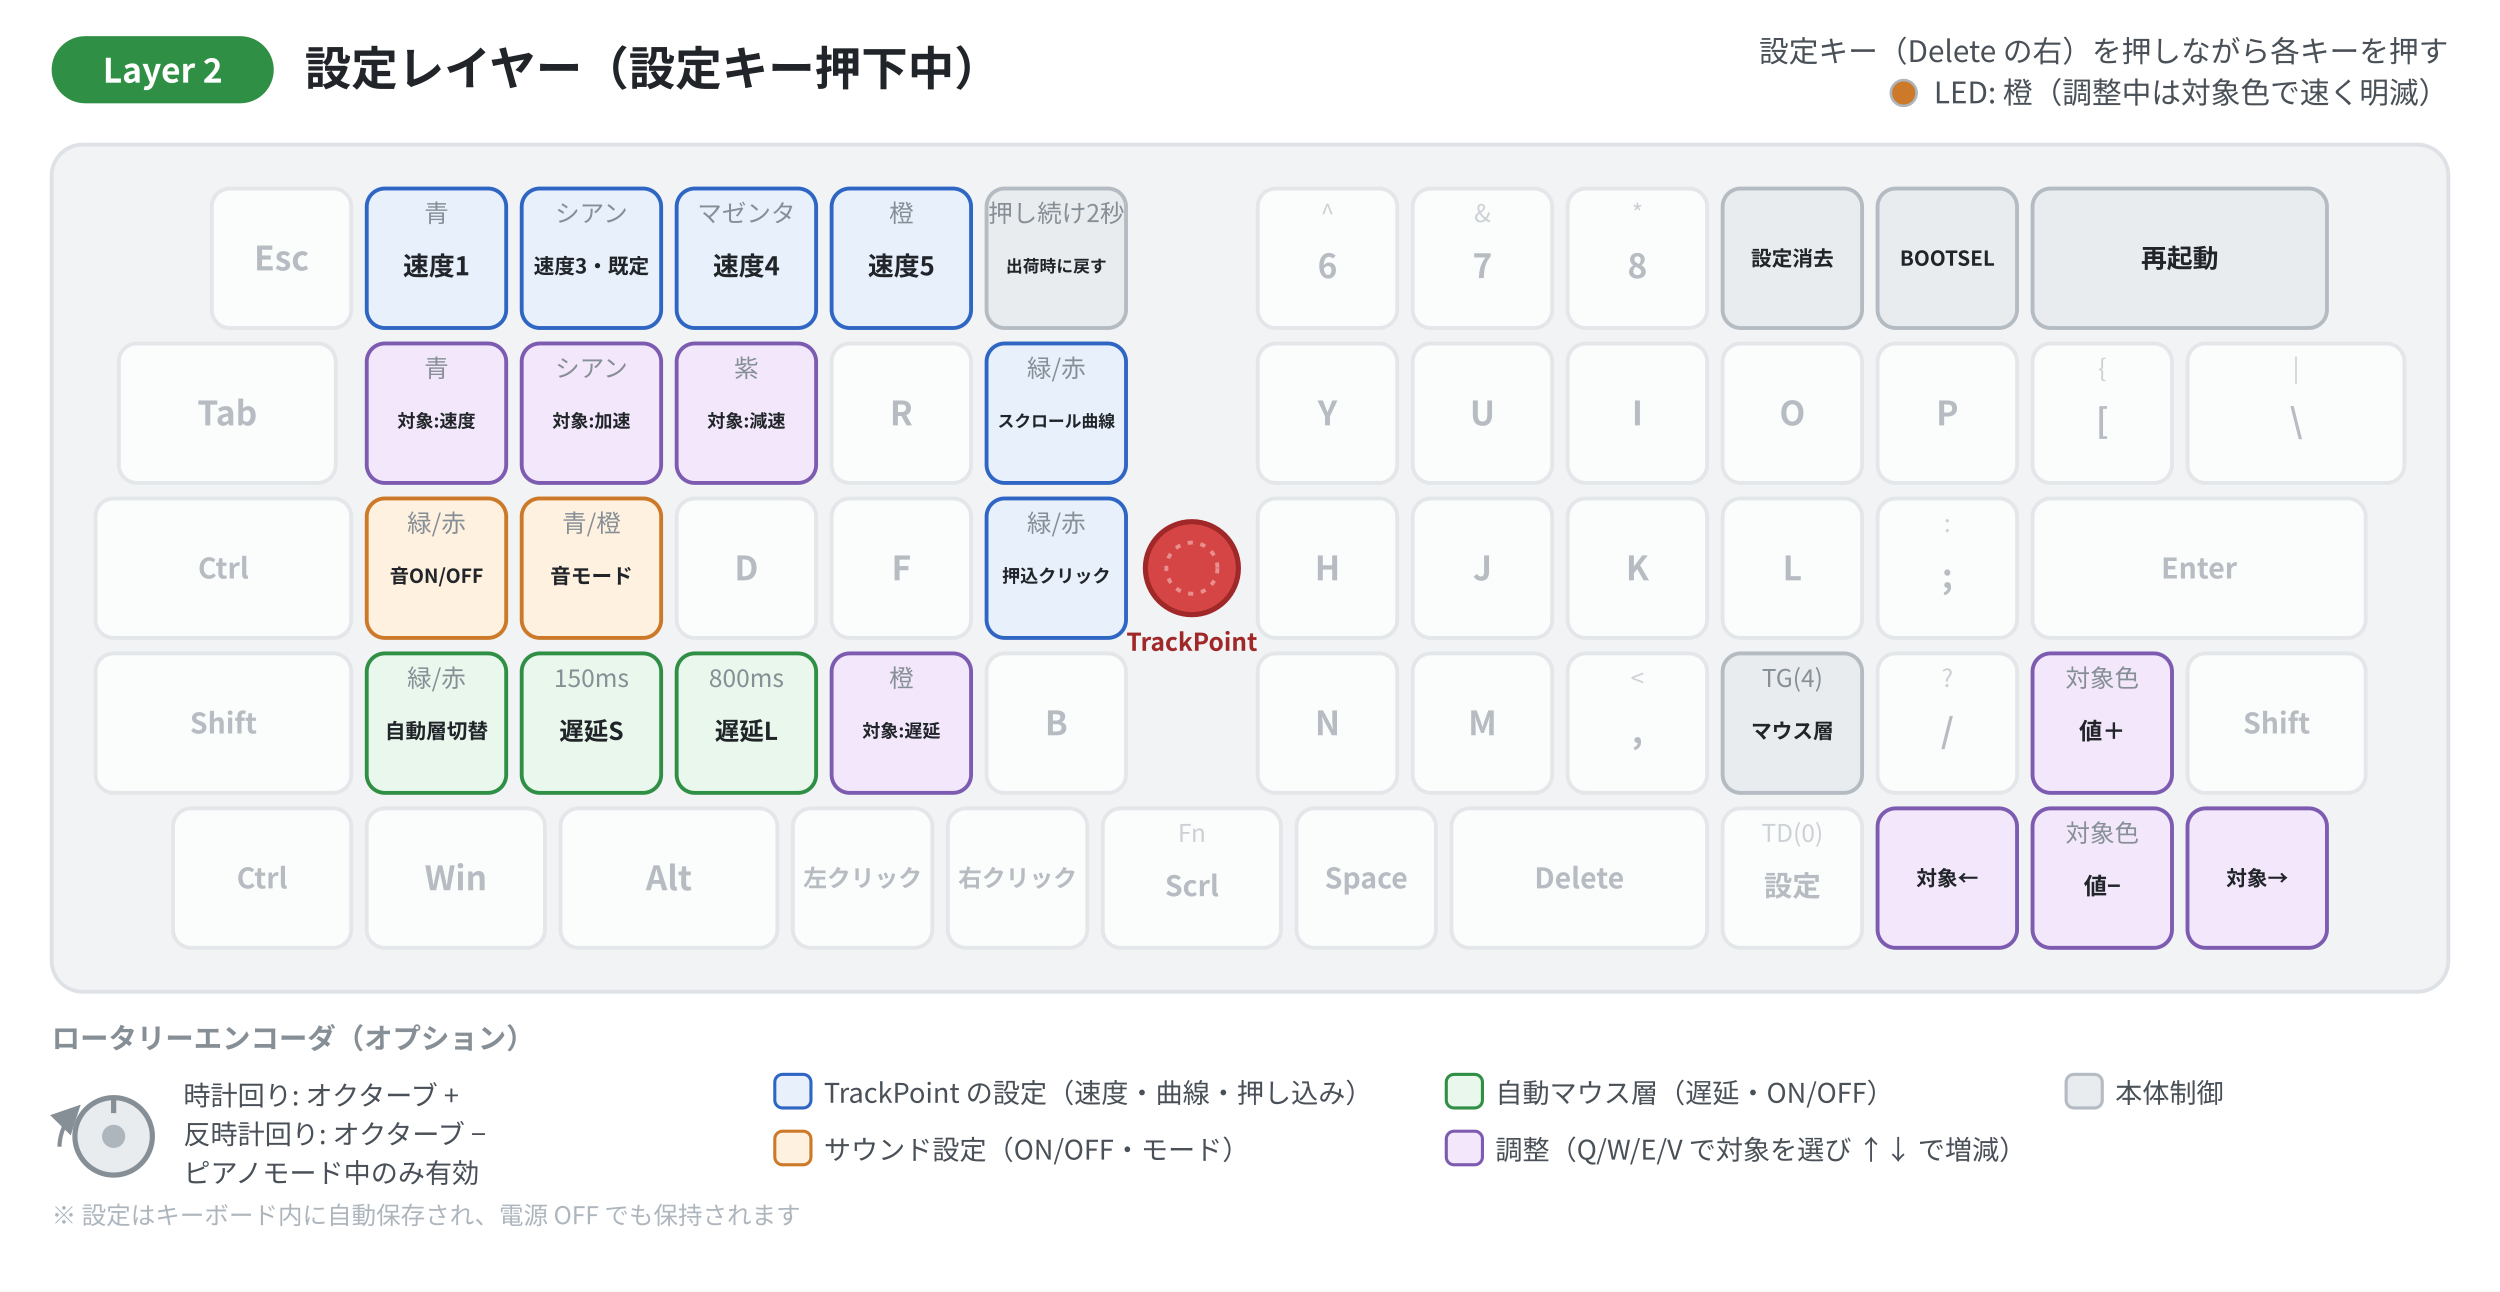
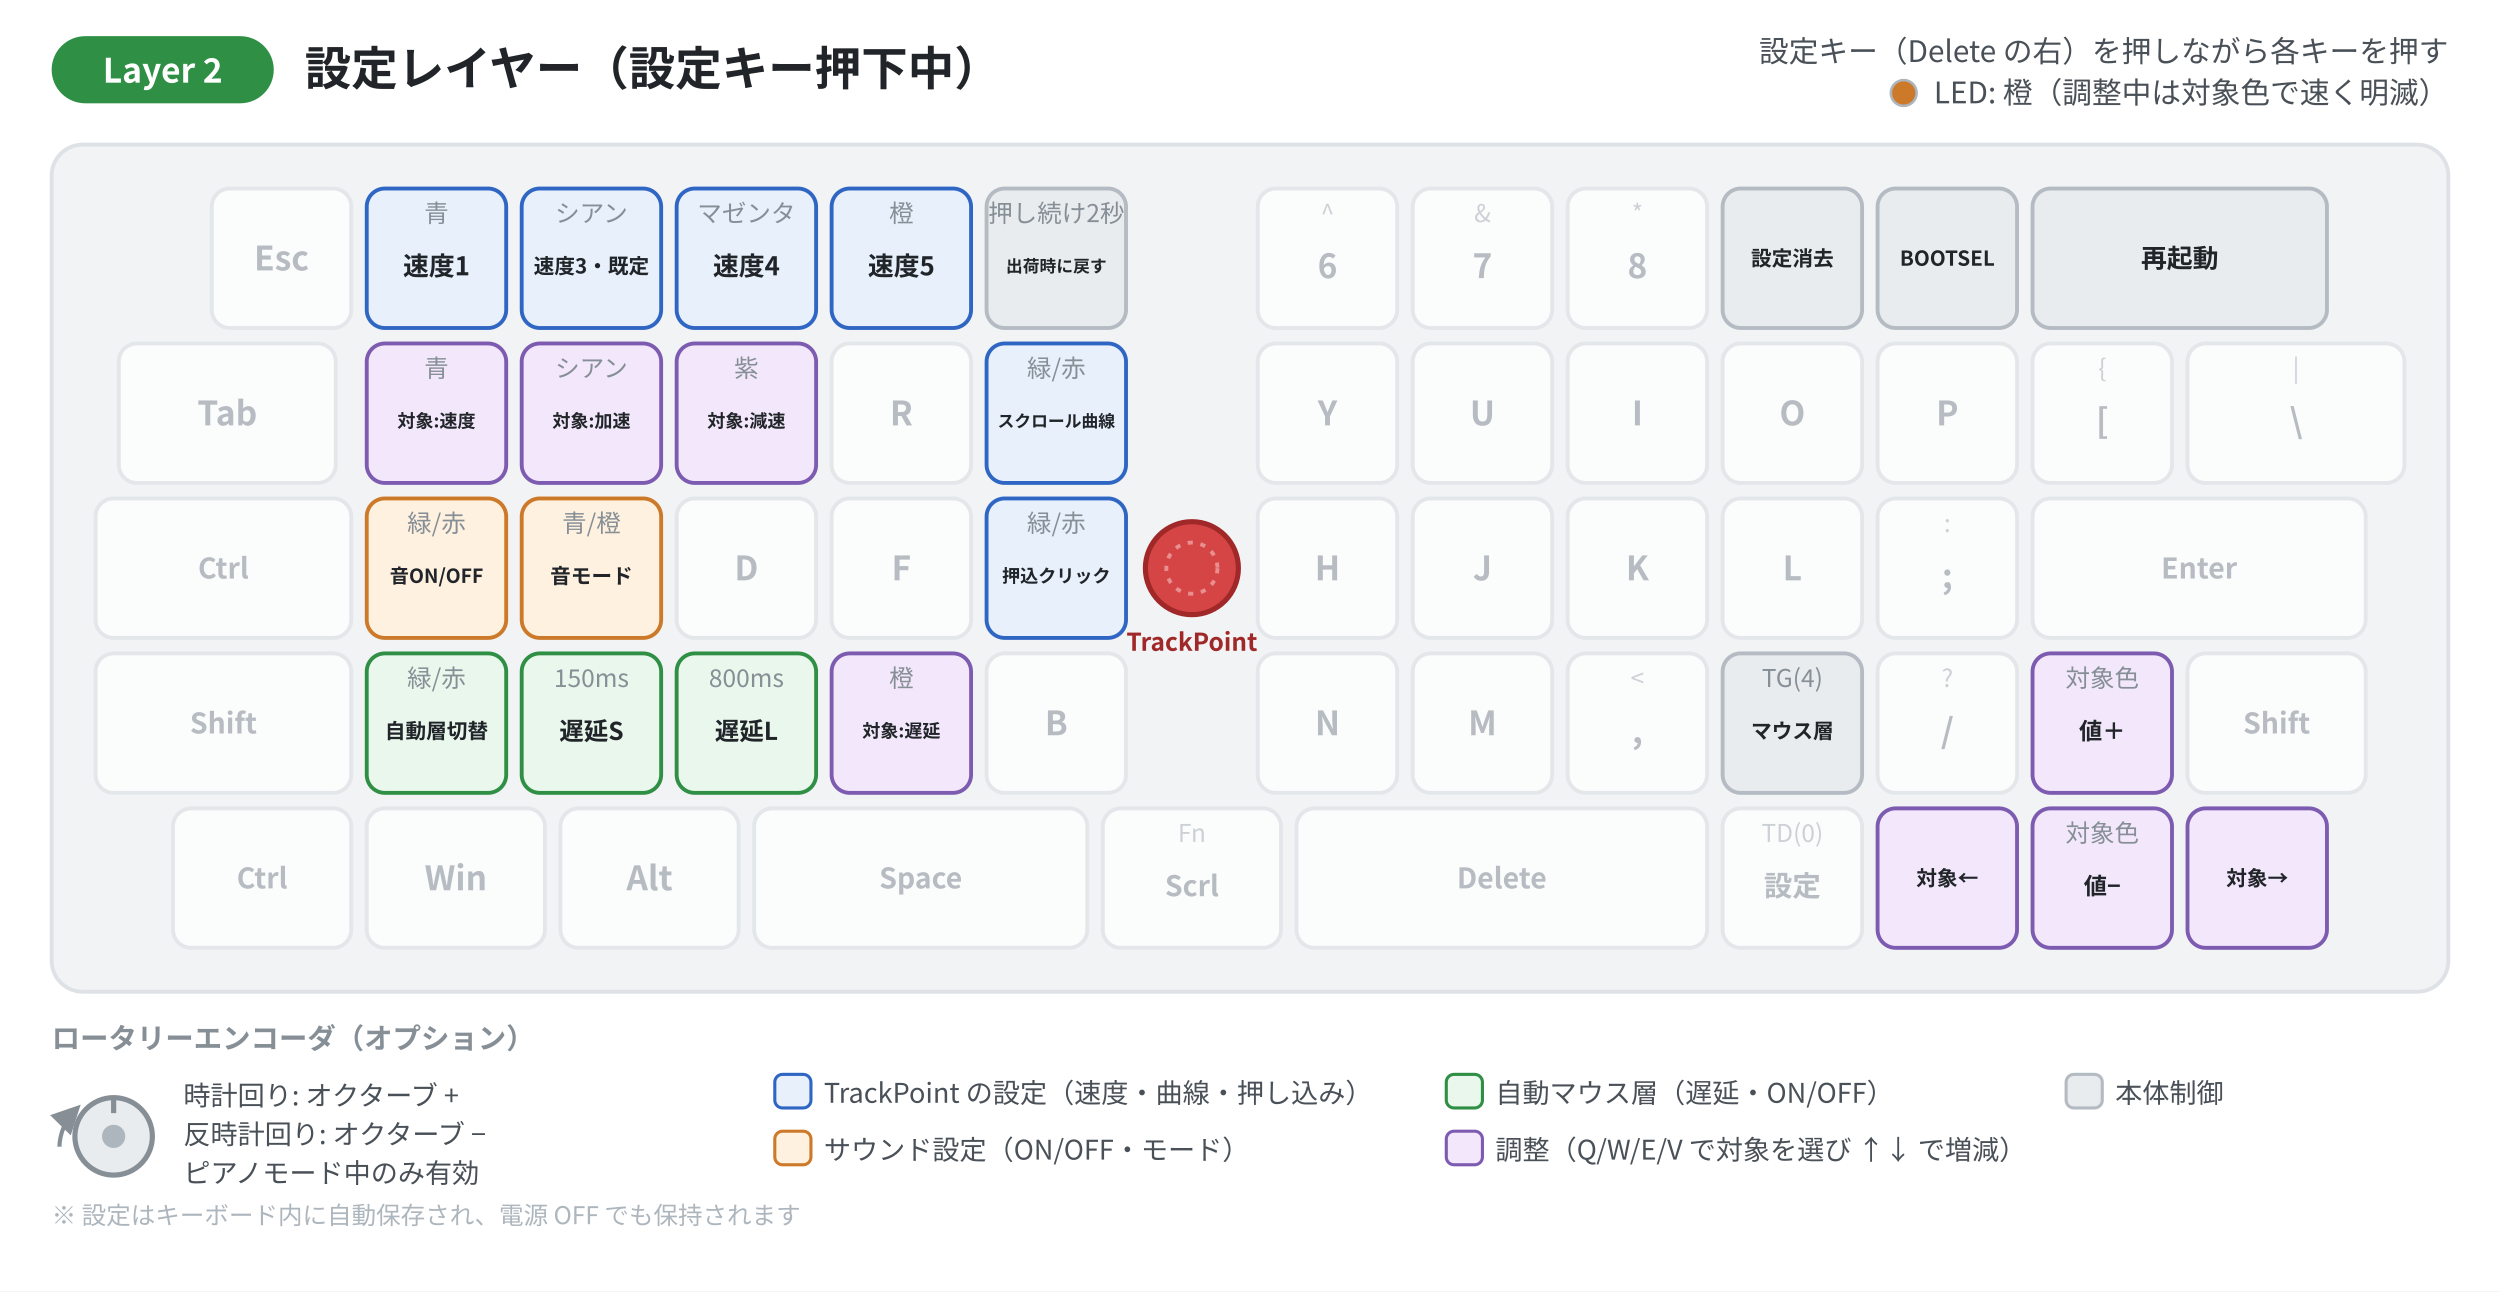
<svg xmlns="http://www.w3.org/2000/svg" width="968" height="500" viewBox="0 0 968 500" font-family="'Noto Sans CJK JP','Noto Sans JP','Hiragino Sans','Yu Gothic UI',sans-serif">
  <defs>
    <marker id="arr" markerWidth="7" markerHeight="7" refX="5" refY="3.5" orient="auto">
      <path d="M0,0 L7,3.5 L0,7 z" fill="#868e96" />
    </marker>
  </defs>
  <rect width="968" height="500" fill="#ffffff" />
  <rect x="20" y="14" width="86" height="26" rx="13" fill="#2f8f45" />
  <text x="63" y="32" font-size="13" fill="#ffffff" font-weight="700" text-anchor="middle">Layer 2</text>
  <text x="118" y="33" font-size="18" fill="#212529" font-weight="700">設定レイヤー（設定キー押下中）</text>
  <text x="948" y="24" font-size="11.5" fill="#495057" text-anchor="end">設定キー（Delete の右）を押しながら各キーを押す</text>
  <circle cx="737.12" cy="36" r="5" fill="#cc7a29" stroke="#adb5bd" />
  <text x="948" y="40" font-size="11.5" fill="#495057" text-anchor="end">LED: 橙（調整中は対象色で速く明滅）</text>
  <g transform="translate(34,70)">
    <rect x="-14" y="-14" width="928.0" height="328" rx="12" fill="#f1f3f5" stroke="#dee2e6" stroke-width="1.5" />
    <rect x="48.0" y="3.0" width="54.0" height="54.0" rx="7" fill="#fbfcfc" stroke="#e3e7ea" stroke-width="1.5" />
    <text x="75.0" y="34.7" font-size="13.0" fill="#b6bcc2" font-weight="600" text-anchor="middle">Esc</text>
    <rect x="108.0" y="3.0" width="54.0" height="54.0" rx="7" fill="#e7f0fb" stroke="#2f66c4" stroke-width="1.5" />
    <text x="135.0" y="16.0" font-size="9.5" fill="#868e96" text-anchor="middle">青</text>
    <text x="135.0" y="36.6" font-size="10.0" fill="#212529" font-weight="600" text-anchor="middle">速度1</text>
    <rect x="168.0" y="3.0" width="54.0" height="54.0" rx="7" fill="#e7f0fb" stroke="#2f66c4" stroke-width="1.5" />
    <text x="195.0" y="16.0" font-size="9.5" fill="#868e96" text-anchor="middle">シアン</text>
    <text x="195.0" y="35.9" font-size="8.0" fill="#212529" font-weight="600" text-anchor="middle">速度3・既定</text>
    <rect x="228.0" y="3.0" width="54.0" height="54.0" rx="7" fill="#e7f0fb" stroke="#2f66c4" stroke-width="1.5" />
    <text x="255.0" y="16.0" font-size="9.5" fill="#868e96" text-anchor="middle">マゼンタ</text>
    <text x="255.0" y="36.6" font-size="10.0" fill="#212529" font-weight="600" text-anchor="middle">速度4</text>
    <rect x="288.0" y="3.0" width="54.0" height="54.0" rx="7" fill="#e7f0fb" stroke="#2f66c4" stroke-width="1.5" />
    <text x="315.0" y="16.0" font-size="9.5" fill="#868e96" text-anchor="middle">橙</text>
    <text x="315.0" y="36.6" font-size="10.0" fill="#212529" font-weight="600" text-anchor="middle">速度5</text>
    <rect x="348.0" y="3.0" width="54.0" height="54.0" rx="7" fill="#e9ecef" stroke="#b4bbc2" stroke-width="1.5" />
    <text x="375.0" y="16.0" font-size="9.5" fill="#868e96" text-anchor="middle">押し続け2秒</text>
    <text x="375.0" y="35.4" font-size="6.5" fill="#212529" font-weight="600" text-anchor="middle">出荷時に戻す</text>
    <rect x="453.0" y="3.0" width="54.0" height="54.0" rx="7" fill="#fbfcfc" stroke="#e3e7ea" stroke-width="1.5" />
    <text x="480.0" y="16.0" font-size="9.5" fill="#ccd1d6" text-anchor="middle">^</text>
    <text x="480.0" y="37.7" font-size="13.0" fill="#b6bcc2" font-weight="600" text-anchor="middle">6</text>
    <rect x="513.0" y="3.0" width="54.0" height="54.0" rx="7" fill="#fbfcfc" stroke="#e3e7ea" stroke-width="1.5" />
    <text x="540.0" y="16.0" font-size="9.5" fill="#ccd1d6" text-anchor="middle">&amp;</text>
    <text x="540.0" y="37.7" font-size="13.0" fill="#b6bcc2" font-weight="600" text-anchor="middle">7</text>
    <rect x="573.0" y="3.0" width="54.0" height="54.0" rx="7" fill="#fbfcfc" stroke="#e3e7ea" stroke-width="1.5" />
    <text x="600.0" y="16.0" font-size="9.5" fill="#ccd1d6" text-anchor="middle">*</text>
    <text x="600.0" y="37.7" font-size="13.0" fill="#b6bcc2" font-weight="600" text-anchor="middle">8</text>
    <rect x="633.0" y="3.0" width="54.0" height="54.0" rx="7" fill="#e9ecef" stroke="#b4bbc2" stroke-width="1.5" />
    <text x="660.0" y="32.9" font-size="8.0" fill="#212529" font-weight="600" text-anchor="middle">設定消去</text>
    <rect x="693.0" y="3.0" width="54.0" height="54.0" rx="7" fill="#e9ecef" stroke="#b4bbc2" stroke-width="1.5" />
    <text x="720.0" y="32.9" font-size="8.0" fill="#212529" font-weight="600" text-anchor="middle">BOOTSEL</text>
    <rect x="753.0" y="3.0" width="114.0" height="54.0" rx="7" fill="#e9ecef" stroke="#b4bbc2" stroke-width="1.5" />
    <text x="810.0" y="33.6" font-size="10.0" fill="#212529" font-weight="600" text-anchor="middle">再起動</text>
    <rect x="12.0" y="63.0" width="84.0" height="54.0" rx="7" fill="#fbfcfc" stroke="#e3e7ea" stroke-width="1.5" />
    <text x="54.0" y="94.7" font-size="13.0" fill="#b6bcc2" font-weight="600" text-anchor="middle">Tab</text>
    <rect x="108.0" y="63.0" width="54.0" height="54.0" rx="7" fill="#f3e8fb" stroke="#7d5bb0" stroke-width="1.5" />
    <text x="135.0" y="76.0" font-size="9.5" fill="#868e96" text-anchor="middle">青</text>
    <text x="135.0" y="95.5" font-size="7.0" fill="#212529" font-weight="600" text-anchor="middle">対象:速度</text>
    <rect x="168.0" y="63.0" width="54.0" height="54.0" rx="7" fill="#f3e8fb" stroke="#7d5bb0" stroke-width="1.5" />
    <text x="195.0" y="76.0" font-size="9.5" fill="#868e96" text-anchor="middle">シアン</text>
    <text x="195.0" y="95.5" font-size="7.0" fill="#212529" font-weight="600" text-anchor="middle">対象:加速</text>
    <rect x="228.0" y="63.0" width="54.0" height="54.0" rx="7" fill="#f3e8fb" stroke="#7d5bb0" stroke-width="1.5" />
    <text x="255.0" y="76.0" font-size="9.5" fill="#868e96" text-anchor="middle">紫</text>
    <text x="255.0" y="95.5" font-size="7.0" fill="#212529" font-weight="600" text-anchor="middle">対象:減速</text>
    <rect x="288.0" y="63.0" width="54.0" height="54.0" rx="7" fill="#fbfcfc" stroke="#e3e7ea" stroke-width="1.5" />
    <text x="315.0" y="94.7" font-size="13.0" fill="#b6bcc2" font-weight="600" text-anchor="middle">R</text>
    <rect x="348.0" y="63.0" width="54.0" height="54.0" rx="7" fill="#e7f0fb" stroke="#2f66c4" stroke-width="1.5" />
    <text x="375.0" y="76.0" font-size="9.5" fill="#868e96" text-anchor="middle">緑/赤</text>
    <text x="375.0" y="95.4" font-size="6.5" fill="#212529" font-weight="600" text-anchor="middle">スクロール曲線</text>
    <rect x="453.0" y="63.0" width="54.0" height="54.0" rx="7" fill="#fbfcfc" stroke="#e3e7ea" stroke-width="1.5" />
    <text x="480.0" y="94.7" font-size="13.0" fill="#b6bcc2" font-weight="600" text-anchor="middle">Y</text>
    <rect x="513.0" y="63.0" width="54.0" height="54.0" rx="7" fill="#fbfcfc" stroke="#e3e7ea" stroke-width="1.5" />
    <text x="540.0" y="94.7" font-size="13.0" fill="#b6bcc2" font-weight="600" text-anchor="middle">U</text>
    <rect x="573.0" y="63.0" width="54.0" height="54.0" rx="7" fill="#fbfcfc" stroke="#e3e7ea" stroke-width="1.5" />
    <text x="600.0" y="94.7" font-size="13.0" fill="#b6bcc2" font-weight="600" text-anchor="middle">I</text>
    <rect x="633.0" y="63.0" width="54.0" height="54.0" rx="7" fill="#fbfcfc" stroke="#e3e7ea" stroke-width="1.5" />
    <text x="660.0" y="94.7" font-size="13.0" fill="#b6bcc2" font-weight="600" text-anchor="middle">O</text>
    <rect x="693.0" y="63.0" width="54.0" height="54.0" rx="7" fill="#fbfcfc" stroke="#e3e7ea" stroke-width="1.5" />
    <text x="720.0" y="94.7" font-size="13.0" fill="#b6bcc2" font-weight="600" text-anchor="middle">P</text>
    <rect x="753.0" y="63.0" width="54.0" height="54.0" rx="7" fill="#fbfcfc" stroke="#e3e7ea" stroke-width="1.5" />
    <text x="780.0" y="76.0" font-size="9.5" fill="#ccd1d6" text-anchor="middle">{</text>
    <text x="780.0" y="97.7" font-size="13.0" fill="#b6bcc2" font-weight="600" text-anchor="middle">[</text>
    <rect x="813.0" y="63.0" width="84.0" height="54.0" rx="7" fill="#fbfcfc" stroke="#e3e7ea" stroke-width="1.5" />
    <text x="855.0" y="76.0" font-size="9.5" fill="#ccd1d6" text-anchor="middle">|</text>
    <text x="855.0" y="97.7" font-size="13.0" fill="#b6bcc2" font-weight="600" text-anchor="middle">\</text>
    <rect x="3.0" y="123.0" width="99.0" height="54.0" rx="7" fill="#fbfcfc" stroke="#e3e7ea" stroke-width="1.5" />
    <text x="52.5" y="154.0" font-size="11.0" fill="#b6bcc2" font-weight="600" text-anchor="middle">Ctrl</text>
    <rect x="108.0" y="123.0" width="54.0" height="54.0" rx="7" fill="#fff1e0" stroke="#cc7a29" stroke-width="1.5" />
    <text x="135.0" y="136.0" font-size="9.5" fill="#868e96" text-anchor="middle">緑/赤</text>
    <text x="135.0" y="155.7" font-size="7.5" fill="#212529" font-weight="600" text-anchor="middle">音ON/OFF</text>
    <rect x="168.0" y="123.0" width="54.0" height="54.0" rx="7" fill="#fff1e0" stroke="#cc7a29" stroke-width="1.5" />
    <text x="195.0" y="136.0" font-size="9.5" fill="#868e96" text-anchor="middle">青/橙</text>
    <text x="195.0" y="155.9" font-size="8.0" fill="#212529" font-weight="600" text-anchor="middle">音モード</text>
    <rect x="228.0" y="123.0" width="54.0" height="54.0" rx="7" fill="#fbfcfc" stroke="#e3e7ea" stroke-width="1.5" />
    <text x="255.0" y="154.7" font-size="13.0" fill="#b6bcc2" font-weight="600" text-anchor="middle">D</text>
    <rect x="288.0" y="123.0" width="54.0" height="54.0" rx="7" fill="#fbfcfc" stroke="#e3e7ea" stroke-width="1.5" />
    <text x="315.0" y="154.7" font-size="13.0" fill="#b6bcc2" font-weight="600" text-anchor="middle">F</text>
    <rect x="348.0" y="123.0" width="54.0" height="54.0" rx="7" fill="#e7f0fb" stroke="#2f66c4" stroke-width="1.5" />
    <text x="375.0" y="136.0" font-size="9.5" fill="#868e96" text-anchor="middle">緑/赤</text>
    <text x="375.0" y="155.5" font-size="7.0" fill="#212529" font-weight="600" text-anchor="middle">押込クリック</text>
    <rect x="453.0" y="123.0" width="54.0" height="54.0" rx="7" fill="#fbfcfc" stroke="#e3e7ea" stroke-width="1.5" />
    <text x="480.0" y="154.7" font-size="13.0" fill="#b6bcc2" font-weight="600" text-anchor="middle">H</text>
    <rect x="513.0" y="123.0" width="54.0" height="54.0" rx="7" fill="#fbfcfc" stroke="#e3e7ea" stroke-width="1.5" />
    <text x="540.0" y="154.7" font-size="13.0" fill="#b6bcc2" font-weight="600" text-anchor="middle">J</text>
    <rect x="573.0" y="123.0" width="54.0" height="54.0" rx="7" fill="#fbfcfc" stroke="#e3e7ea" stroke-width="1.5" />
    <text x="600.0" y="154.7" font-size="13.0" fill="#b6bcc2" font-weight="600" text-anchor="middle">K</text>
    <rect x="633.0" y="123.0" width="54.0" height="54.0" rx="7" fill="#fbfcfc" stroke="#e3e7ea" stroke-width="1.5" />
    <text x="660.0" y="154.7" font-size="13.0" fill="#b6bcc2" font-weight="600" text-anchor="middle">L</text>
    <rect x="693.0" y="123.0" width="54.0" height="54.0" rx="7" fill="#fbfcfc" stroke="#e3e7ea" stroke-width="1.5" />
    <text x="720.0" y="136.0" font-size="9.5" fill="#ccd1d6" text-anchor="middle">:</text>
    <text x="720.0" y="157.7" font-size="13.0" fill="#b6bcc2" font-weight="600" text-anchor="middle">;</text>
    <rect x="753.0" y="123.0" width="129.0" height="54.0" rx="7" fill="#fbfcfc" stroke="#e3e7ea" stroke-width="1.5" />
    <text x="817.5" y="154.0" font-size="11.0" fill="#b6bcc2" font-weight="600" text-anchor="middle">Enter</text>
    <rect x="3.0" y="183.0" width="99.0" height="54.0" rx="7" fill="#fbfcfc" stroke="#e3e7ea" stroke-width="1.5" />
    <text x="52.5" y="214.0" font-size="11.0" fill="#b6bcc2" font-weight="600" text-anchor="middle">Shift</text>
    <rect x="108.0" y="183.0" width="54.0" height="54.0" rx="7" fill="#e9f7ec" stroke="#2f8f45" stroke-width="1.5" />
    <text x="135.0" y="196.0" font-size="9.5" fill="#868e96" text-anchor="middle">緑/赤</text>
    <text x="135.0" y="215.9" font-size="8.0" fill="#212529" font-weight="600" text-anchor="middle">自動層切替</text>
    <rect x="168.0" y="183.0" width="54.0" height="54.0" rx="7" fill="#e9f7ec" stroke="#2f8f45" stroke-width="1.5" />
    <text x="195.0" y="196.0" font-size="9.5" fill="#868e96" text-anchor="middle">150ms</text>
    <text x="195.0" y="216.5" font-size="9.5" fill="#212529" font-weight="600" text-anchor="middle">遅延S</text>
    <rect x="228.0" y="183.0" width="54.0" height="54.0" rx="7" fill="#e9f7ec" stroke="#2f8f45" stroke-width="1.5" />
    <text x="255.0" y="196.0" font-size="9.5" fill="#868e96" text-anchor="middle">800ms</text>
    <text x="255.0" y="216.5" font-size="9.5" fill="#212529" font-weight="600" text-anchor="middle">遅延L</text>
    <rect x="288.0" y="183.0" width="54.0" height="54.0" rx="7" fill="#f3e8fb" stroke="#7d5bb0" stroke-width="1.5" />
    <text x="315.0" y="196.0" font-size="9.5" fill="#868e96" text-anchor="middle">橙</text>
    <text x="315.0" y="215.5" font-size="7.0" fill="#212529" font-weight="600" text-anchor="middle">対象:遅延</text>
    <rect x="348.0" y="183.0" width="54.0" height="54.0" rx="7" fill="#fbfcfc" stroke="#e3e7ea" stroke-width="1.5" />
    <text x="375.0" y="214.7" font-size="13.0" fill="#b6bcc2" font-weight="600" text-anchor="middle">B</text>
    <rect x="453.0" y="183.0" width="54.0" height="54.0" rx="7" fill="#fbfcfc" stroke="#e3e7ea" stroke-width="1.5" />
    <text x="480.0" y="214.7" font-size="13.0" fill="#b6bcc2" font-weight="600" text-anchor="middle">N</text>
    <rect x="513.0" y="183.0" width="54.0" height="54.0" rx="7" fill="#fbfcfc" stroke="#e3e7ea" stroke-width="1.5" />
    <text x="540.0" y="214.7" font-size="13.0" fill="#b6bcc2" font-weight="600" text-anchor="middle">M</text>
    <rect x="573.0" y="183.0" width="54.0" height="54.0" rx="7" fill="#fbfcfc" stroke="#e3e7ea" stroke-width="1.5" />
    <text x="600.0" y="196.0" font-size="9.5" fill="#ccd1d6" text-anchor="middle">&lt;</text>
    <text x="600.0" y="217.7" font-size="13.0" fill="#b6bcc2" font-weight="600" text-anchor="middle">,</text>
    <rect x="633.0" y="183.0" width="54.0" height="54.0" rx="7" fill="#e9ecef" stroke="#b4bbc2" stroke-width="1.5" />
    <text x="660.0" y="196.0" font-size="9.5" fill="#868e96" text-anchor="middle">TG(4)</text>
    <text x="660.0" y="215.9" font-size="8.0" fill="#212529" font-weight="600" text-anchor="middle">マウス層</text>
    <rect x="693.0" y="183.0" width="54.0" height="54.0" rx="7" fill="#fbfcfc" stroke="#e3e7ea" stroke-width="1.5" />
    <text x="720.0" y="196.0" font-size="9.5" fill="#ccd1d6" text-anchor="middle">?</text>
    <text x="720.0" y="217.7" font-size="13.0" fill="#b6bcc2" font-weight="600" text-anchor="middle">/</text>
    <rect x="753.0" y="183.0" width="54.0" height="54.0" rx="7" fill="#f3e8fb" stroke="#7d5bb0" stroke-width="1.5" />
    <text x="780.0" y="196.0" font-size="9.5" fill="#868e96" text-anchor="middle">対象色</text>
    <text x="780.0" y="216.3" font-size="9.0" fill="#212529" font-weight="600" text-anchor="middle">値＋</text>
    <rect x="813.0" y="183.0" width="69.0" height="54.0" rx="7" fill="#fbfcfc" stroke="#e3e7ea" stroke-width="1.5" />
    <text x="847.5" y="214.0" font-size="11.0" fill="#b6bcc2" font-weight="600" text-anchor="middle">Shift</text>
    <rect x="33.0" y="243.0" width="69.0" height="54.0" rx="7" fill="#fbfcfc" stroke="#e3e7ea" stroke-width="1.5" />
    <text x="67.5" y="274.0" font-size="11.0" fill="#b6bcc2" font-weight="600" text-anchor="middle">Ctrl</text>
    <rect x="108.0" y="243.0" width="69.0" height="54.0" rx="7" fill="#fbfcfc" stroke="#e3e7ea" stroke-width="1.5" />
    <text x="142.5" y="274.7" font-size="13.0" fill="#b6bcc2" font-weight="600" text-anchor="middle">Win</text>
-     <rect x="183.0" y="243.0" width="84.0" height="54.0" rx="7" fill="#fbfcfc" stroke="#e3e7ea" stroke-width="1.5" />
-     <text x="225.0" y="274.7" font-size="13.0" fill="#b6bcc2" font-weight="600" text-anchor="middle">Alt</text>
-     <rect x="273.0" y="243.0" width="54.0" height="54.0" rx="7" fill="#fbfcfc" stroke="#e3e7ea" stroke-width="1.5" />
-     <text x="300.0" y="273.3" font-size="9.2" fill="#b6bcc2" font-weight="600" text-anchor="middle">左クリック</text>
-     <rect x="333.0" y="243.0" width="54.0" height="54.0" rx="7" fill="#fbfcfc" stroke="#e3e7ea" stroke-width="1.5" />
-     <text x="360.0" y="273.3" font-size="9.2" fill="#b6bcc2" font-weight="600" text-anchor="middle">右クリック</text>
+     <rect x="183.0" y="243.0" width="69.0" height="54.0" rx="7" fill="#fbfcfc" stroke="#e3e7ea" stroke-width="1.5" />
+     <text x="217.5" y="274.7" font-size="13.0" fill="#b6bcc2" font-weight="600" text-anchor="middle">Alt</text>
+     <rect x="258.0" y="243.0" width="129.0" height="54.0" rx="7" fill="#fbfcfc" stroke="#e3e7ea" stroke-width="1.5" />
+     <text x="322.5" y="274.0" font-size="11.0" fill="#b6bcc2" font-weight="600" text-anchor="middle">Space</text>
    <rect x="393.0" y="243.0" width="69.0" height="54.0" rx="7" fill="#fbfcfc" stroke="#e3e7ea" stroke-width="1.5" />
    <text x="427.5" y="256.0" font-size="9.5" fill="#ccd1d6" text-anchor="middle">Fn</text>
    <text x="427.5" y="277.0" font-size="11.0" fill="#b6bcc2" font-weight="600" text-anchor="middle">Scrl</text>
-     <rect x="468.0" y="243.0" width="54.0" height="54.0" rx="7" fill="#fbfcfc" stroke="#e3e7ea" stroke-width="1.5" />
-     <text x="495.0" y="274.0" font-size="11.0" fill="#b6bcc2" font-weight="600" text-anchor="middle">Space</text>
-     <rect x="528.0" y="243.0" width="99.0" height="54.0" rx="7" fill="#fbfcfc" stroke="#e3e7ea" stroke-width="1.5" />
-     <text x="577.5" y="274.0" font-size="11.0" fill="#b6bcc2" font-weight="600" text-anchor="middle">Delete</text>
+     <rect x="468.0" y="243.0" width="159.0" height="54.0" rx="7" fill="#fbfcfc" stroke="#e3e7ea" stroke-width="1.5" />
+     <text x="547.5" y="274.0" font-size="11.0" fill="#b6bcc2" font-weight="600" text-anchor="middle">Delete</text>
    <rect x="633.0" y="243.0" width="54.0" height="54.0" rx="7" fill="#fbfcfc" stroke="#e3e7ea" stroke-width="1.5" />
    <text x="660.0" y="256.0" font-size="9.5" fill="#ccd1d6" text-anchor="middle">TD(0)</text>
    <text x="660.0" y="277.0" font-size="11.0" fill="#b6bcc2" font-weight="600" text-anchor="middle">設定</text>
    <rect x="693.0" y="243.0" width="54.0" height="54.0" rx="7" fill="#f3e8fb" stroke="#7d5bb0" stroke-width="1.5" />
    <text x="720.0" y="272.9" font-size="8.0" fill="#212529" font-weight="600" text-anchor="middle">対象←</text>
    <rect x="753.0" y="243.0" width="54.0" height="54.0" rx="7" fill="#f3e8fb" stroke="#7d5bb0" stroke-width="1.5" />
    <text x="780.0" y="256.0" font-size="9.5" fill="#868e96" text-anchor="middle">対象色</text>
    <text x="780.0" y="276.3" font-size="9.0" fill="#212529" font-weight="600" text-anchor="middle">値−</text>
    <rect x="813.0" y="243.0" width="54.0" height="54.0" rx="7" fill="#f3e8fb" stroke="#7d5bb0" stroke-width="1.5" />
    <text x="840.0" y="272.9" font-size="8.0" fill="#212529" font-weight="600" text-anchor="middle">対象→</text>
    <circle cx="427.5" cy="150.0" r="18.0" fill="#d64545" stroke="#a02828" stroke-width="2" />
    <circle cx="427.5" cy="150.0" r="9.9" fill="none" stroke="#e88f8f" stroke-width="1.5" stroke-dasharray="2,3" />
    <text x="427.5" y="182.0" font-size="9.5" fill="#a02828" text-anchor="middle" font-weight="600">TrackPoint</text>
  </g>
  <text x="20" y="406" font-size="11" fill="#868e96" font-weight="700">ロータリーエンコーダ（オプション）</text>
  <circle cx="44" cy="440" r="15" fill="#e9ecef" stroke="#868e96" stroke-width="2" />
  <circle cx="44" cy="440" r="4.5" fill="#adb5bd" />
  <line x1="44" y1="425" x2="44" y2="431" stroke="#868e96" stroke-width="2" />
  <path d="M 23 444 a 21 21 0 0 1 6 -14" fill="none" stroke="#868e96" stroke-width="1.6" marker-end="url(#arr)" />
  <text x="71" y="428" font-size="10.5" fill="#495057">時計回り: オクターブ +</text>
  <text x="71" y="443" font-size="10.5" fill="#495057">反時計回り: オクターブ −</text>
  <text x="71" y="458" font-size="10.5" fill="#495057">ピアノモード中のみ有効</text>
  <text x="20" y="474" font-size="9.5" fill="#adb5bd">※ 設定はキーボード内に自動保存され、電源 OFF でも保持されます</text>
  <rect x="300" y="416" width="14" height="13" rx="3" fill="#e7f0fb" stroke="#2f66c4" stroke-width="1.2" />
  <text x="319" y="427" font-size="10.5" fill="#495057">TrackPoint の設定（速度・曲線・押し込み）</text>
  <rect x="560" y="416" width="14" height="13" rx="3" fill="#e9f7ec" stroke="#2f8f45" stroke-width="1.2" />
  <text x="579" y="427" font-size="10.5" fill="#495057">自動マウス層（遅延・ON/OFF）</text>
  <rect x="300" y="438" width="14" height="13" rx="3" fill="#fff1e0" stroke="#cc7a29" stroke-width="1.2" />
  <text x="319" y="449" font-size="10.5" fill="#495057">サウンド設定（ON/OFF・モード）</text>
  <rect x="560" y="438" width="14" height="13" rx="3" fill="#f3e8fb" stroke="#7d5bb0" stroke-width="1.2" />
  <text x="579" y="449" font-size="10.5" fill="#495057">調整（Q/W/E/V で対象を選び ↑↓ で増減）</text>
  <rect x="800" y="416" width="14" height="13" rx="3" fill="#e9ecef" stroke="#b4bbc2" stroke-width="1.2" />
  <text x="819" y="427" font-size="10.5" fill="#495057">本体制御</text>
</svg>
